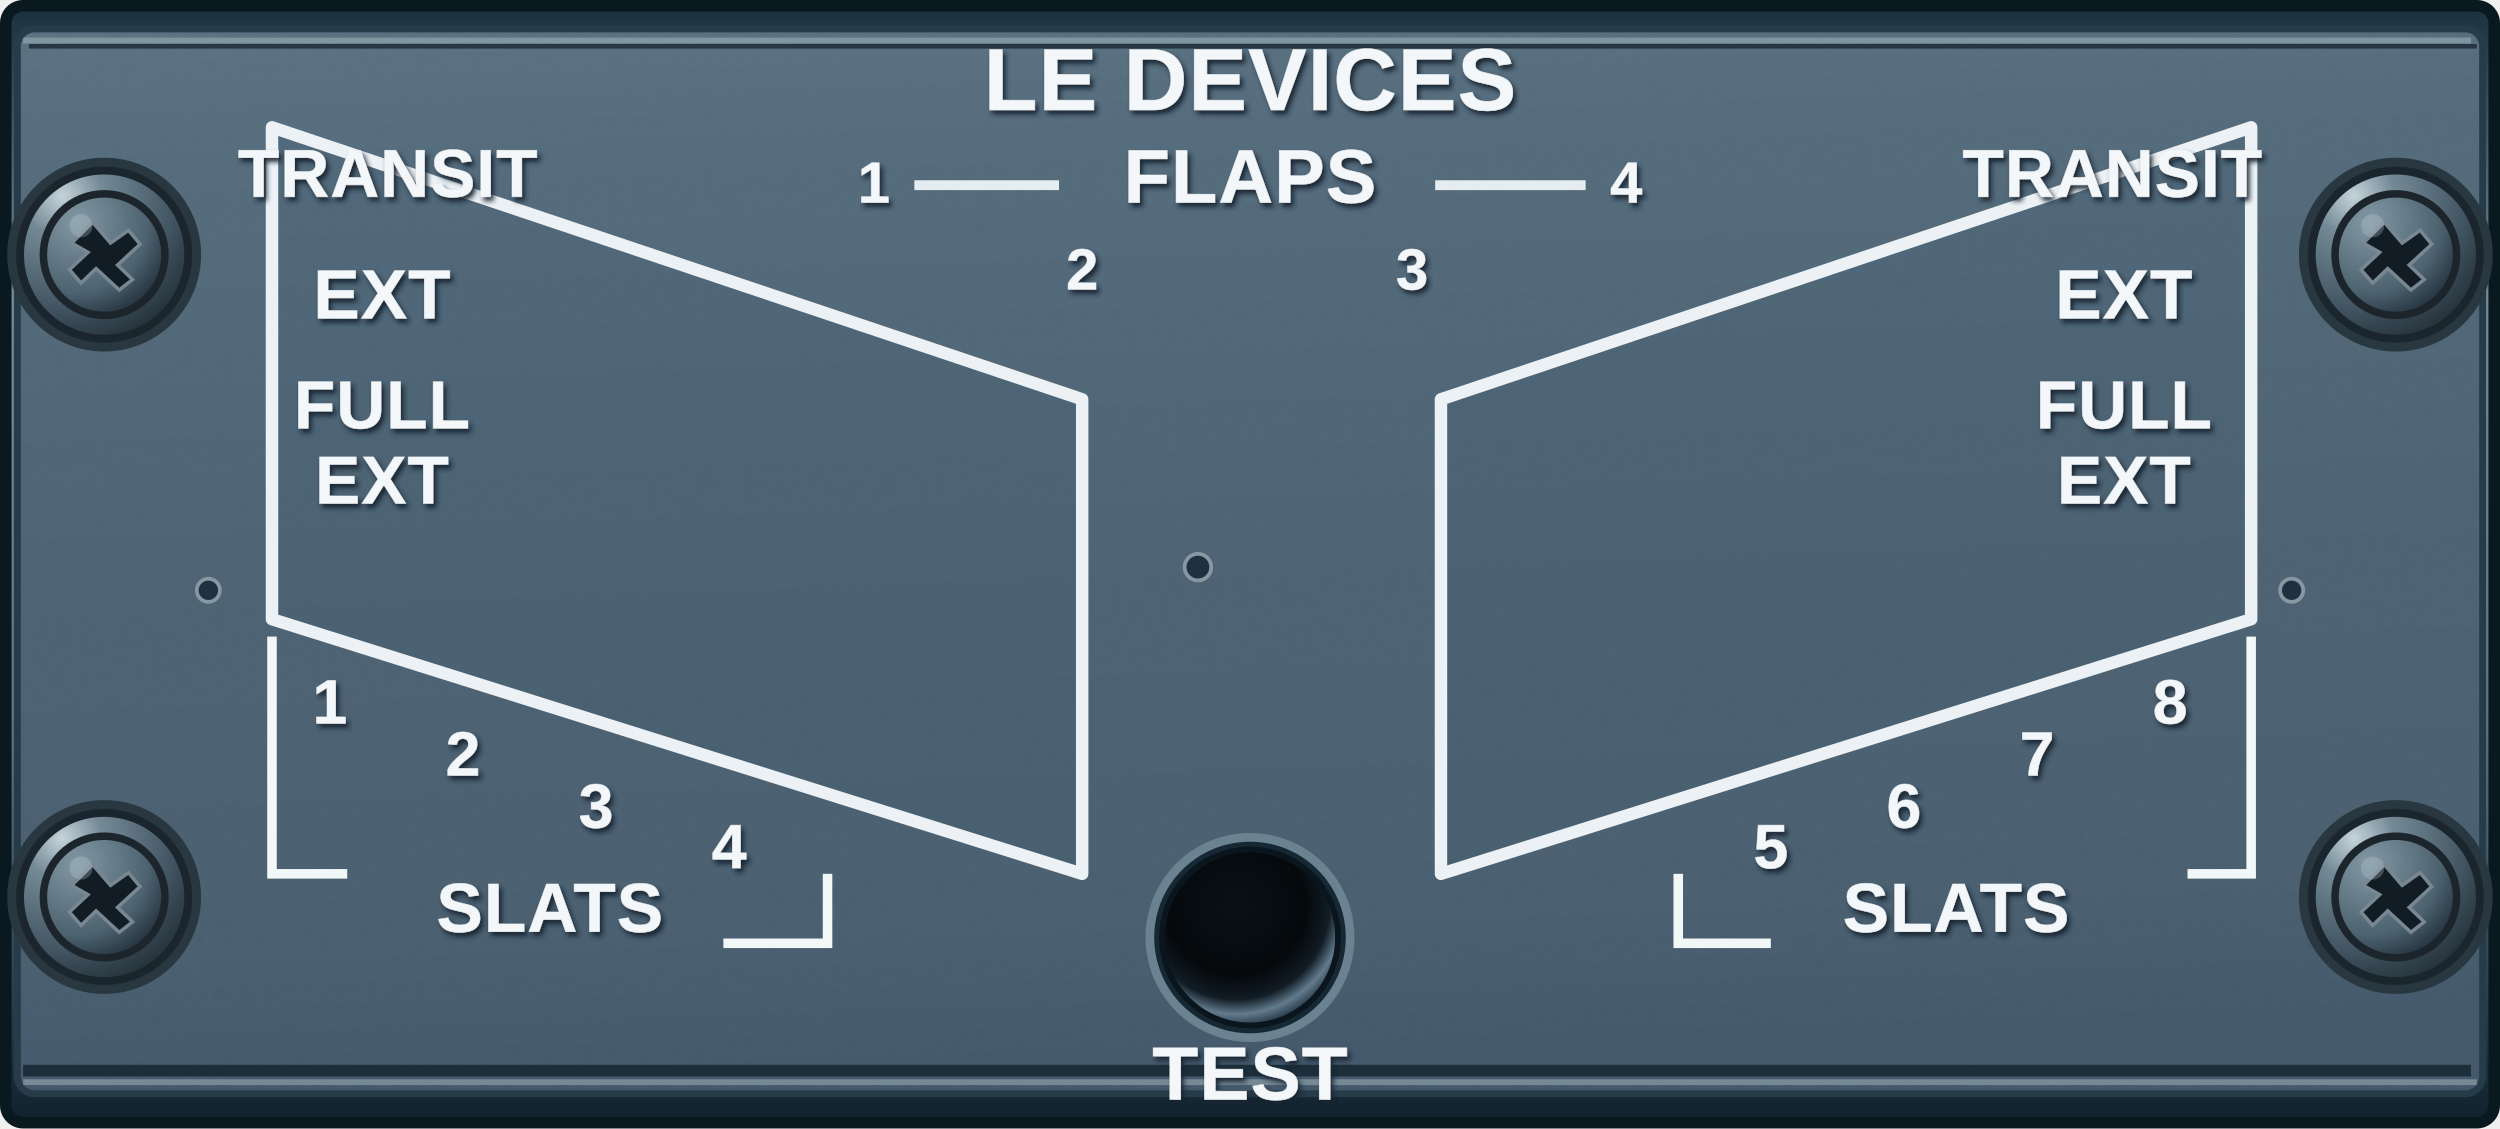
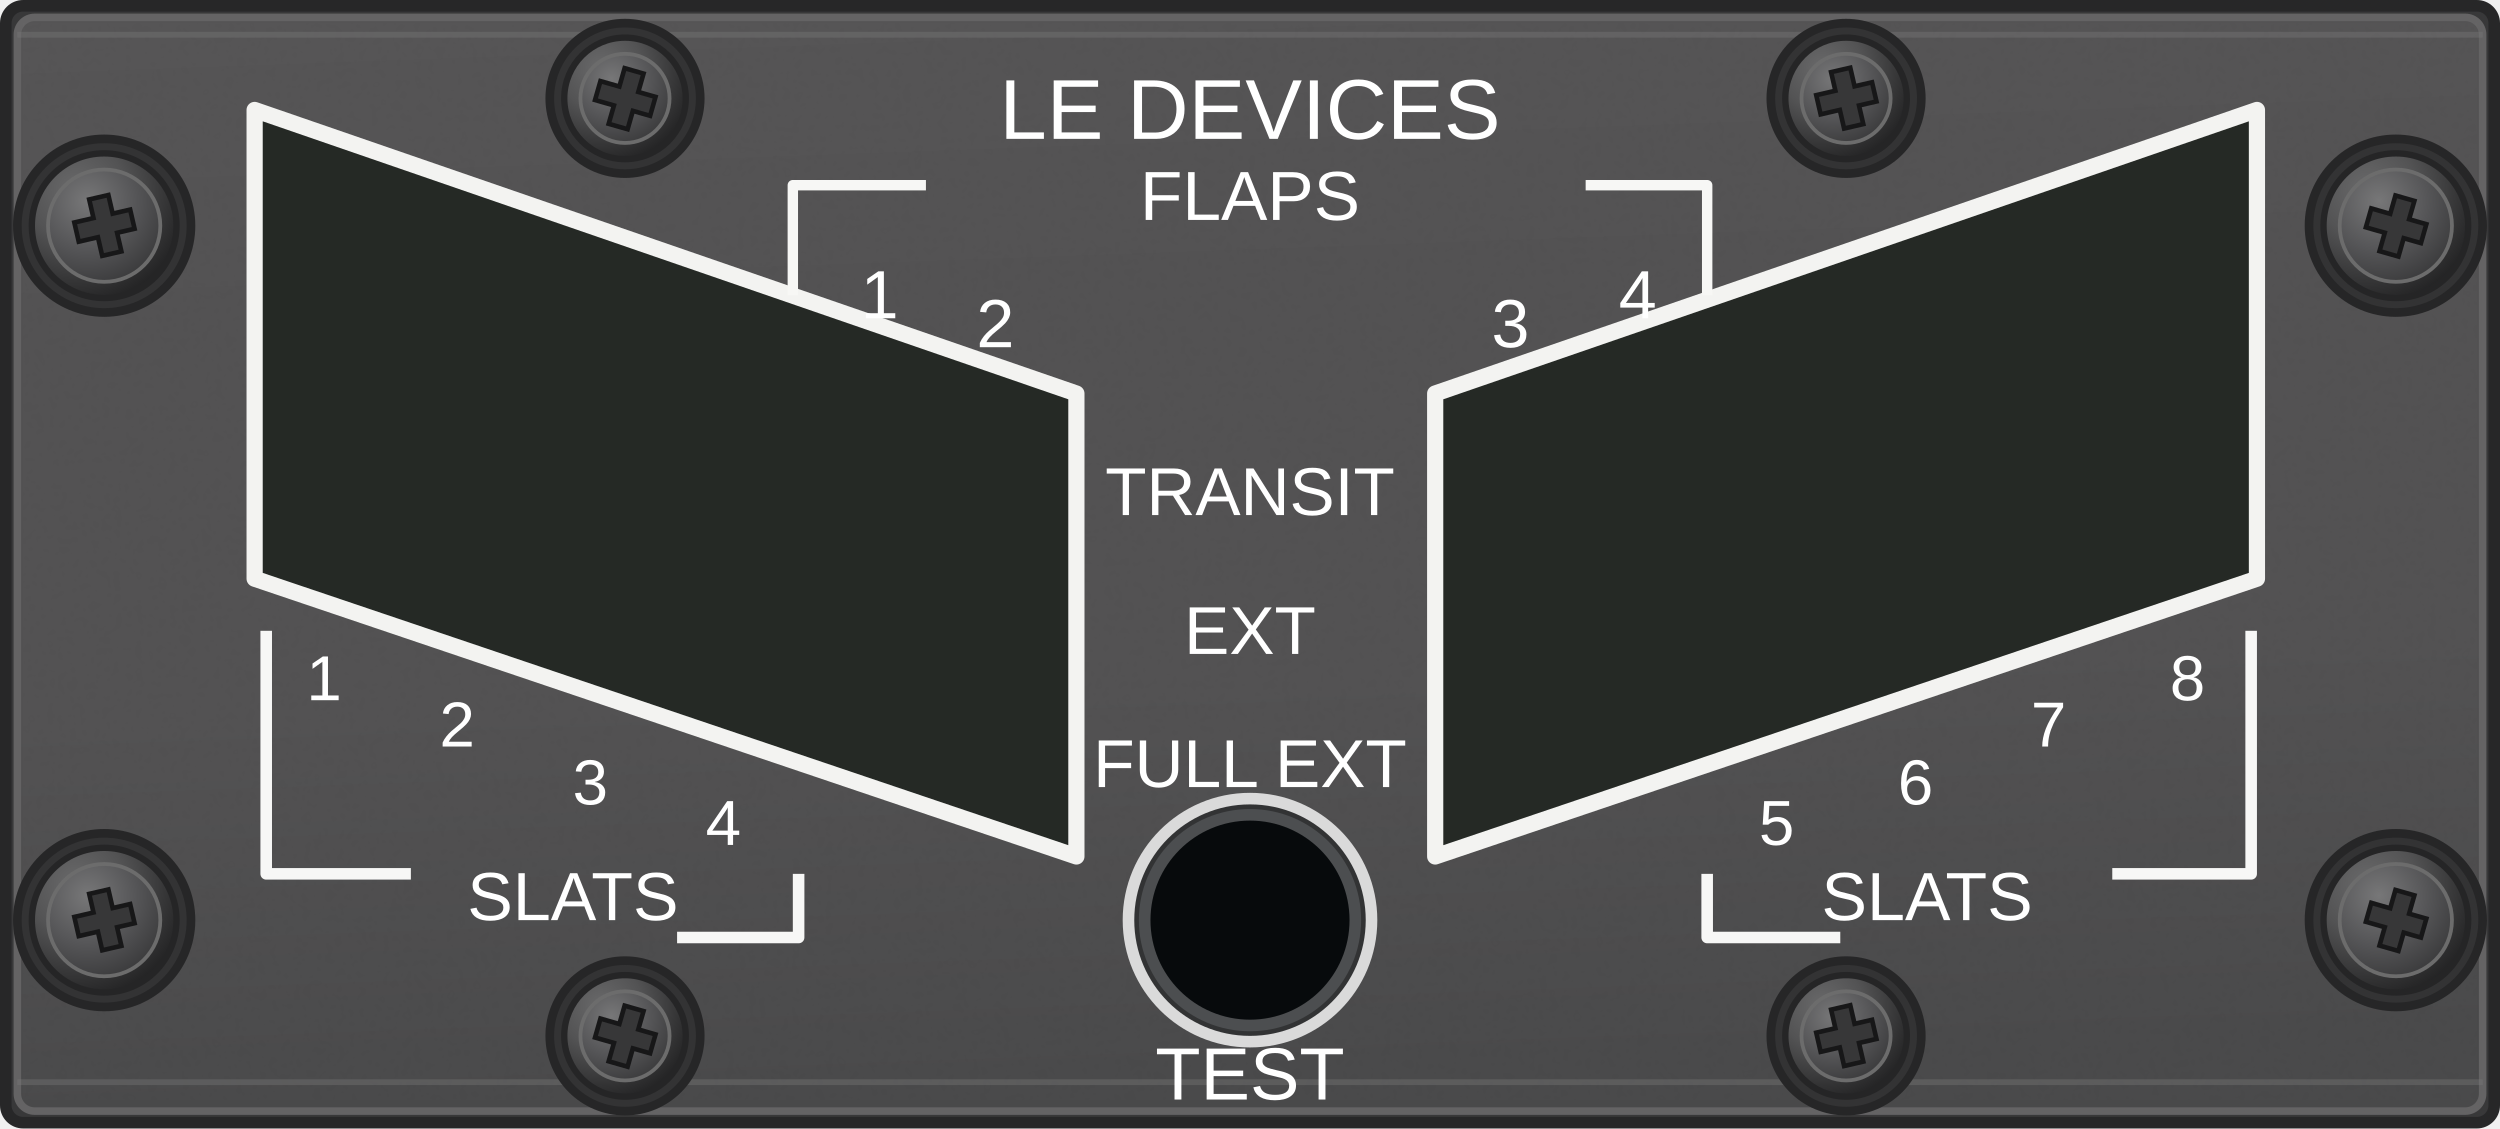
- <svg xmlns="http://www.w3.org/2000/svg" viewBox="0 0 432 195" role="img" aria-label="737 Classic LE DEVICES photo-faithful blue-grey metal panel with painted legends and mechanical recessed-test socket">
+ <svg xmlns="http://www.w3.org/2000/svg" viewBox="0 0 432 195" width="432" height="195" role="img" aria-label="LE DEVICES annunciator charcoal grey material and exact cockpit-style legends; lamp apertures separate">
  <defs>
-     <linearGradient id="plate" x1="0" y1="0" x2=".08" y2="1">
-       <stop stop-color="#5b7283" />
-       <stop offset=".13" stop-color="#556c7d" />
-       <stop offset=".5" stop-color="#4e6475" />
-       <stop offset=".87" stop-color="#4a6071" />
-       <stop offset="1" stop-color="#44596b" />
+     <linearGradient id="plate" x1="0" y1="0" x2="0.08" y2="1">
+       <stop offset="0" stop-color="#555455" />
+       <stop offset=".30" stop-color="#525152" />
+       <stop offset=".64" stop-color="#525152" />
+       <stop offset="1" stop-color="#49494a" />
    </linearGradient>
-     <linearGradient id="bevel" x1="0" y1="0" x2="0" y2="1">
-       <stop stop-color="#1c313e" />
-       <stop offset=".26" stop-color="#778a95" />
-       <stop offset=".64" stop-color="#5f7281" />
-       <stop offset=".9" stop-color="#283b49" />
-       <stop offset="1" stop-color="#10222d" />
-     </linearGradient>
-     <radialGradient id="steel" cx=".25" cy=".15" r=".96">
-       <stop stop-color="#c6d4da" />
-       <stop offset=".25" stop-color="#738a96" />
-       <stop offset=".7" stop-color="#415461" />
-       <stop offset="1" stop-color="#202c33" />
+     <radialGradient id="screwRim" cx=".3" cy=".25" r=".8">
+       <stop stop-color="#69696a" />
+       <stop offset=".43" stop-color="#535354" />
+       <stop offset=".78" stop-color="#363637" />
+       <stop offset="1" stop-color="#242425" />
    </radialGradient>
-     <radialGradient id="screwFace" cx=".28" cy=".23" r=".9">
-       <stop stop-color="#8298a4" />
-       <stop offset=".65" stop-color="#4c626f" />
-       <stop offset="1" stop-color="#1a2732" />
+     <radialGradient id="screwInner" cx=".35" cy=".28" r=".95">
+       <stop stop-color="#777778" />
+       <stop offset=".45" stop-color="#565658" />
+       <stop offset="1" stop-color="#2d2d2e" />
    </radialGradient>
-     <radialGradient id="socket" cx=".42" cy=".32" r=".7">
-       <stop stop-color="#091117" />
-       <stop offset=".57" stop-color="#05090c" />
-       <stop offset=".76" stop-color="#111c25" />
-       <stop offset=".88" stop-color="#627b8d" />
-       <stop offset="1" stop-color="#1d303e" />
-     </radialGradient>
-     <filter id="typeShadow" x="-25%" y="-30%" width="150%" height="170%">
-       <feDropShadow dx=".5" dy=".7" stdDeviation=".5" flood-color="#14242e" flood-opacity=".95" />
-     </filter>
-     <filter id="microtexture" x="0" y="0" width="100%" height="100%">
-       <feTurbulence type="fractalNoise" baseFrequency=".6" numOctaves="2" seed="7" stitchTiles="stitch" result="noise" />
-       <feColorMatrix in="noise" type="saturate" values="0" result="mono" />
-       <feComponentTransfer in="mono">
-         <feFuncA type="linear" slope=".045" />
+     <filter id="surfacegrain" x="0" y="0" width="100%" height="100%">
+       <feTurbulence type="fractalNoise" baseFrequency=".52" numOctaves="2" seed="7" result="grain" />
+       <feColorMatrix in="grain" type="saturate" values="0" result="neutral" />
+       <feComponentTransfer in="neutral">
+         <feFuncA type="linear" slope=".075" />
      </feComponentTransfer>
    </filter>
  </defs>
-   <rect x="1" y="1" width="430" height="193" rx="3" fill="url(#bevel)" stroke="#0a1820" stroke-width="2" />
-   <rect x="3" y="5" width="426" height="184" rx="3" fill="url(#plate)" stroke="#273c49" stroke-width="1.2" />
-   <rect x="4" y="6" width="424" height="182" rx="2" filter="url(#microtexture)" opacity=".4" />
-   <path d="M4 7 H427 M4 187 H428" fill="none" stroke="#a8b9c0" stroke-width="1" opacity=".5" />
-   <path d="M5 8 H428" stroke="#263742" stroke-width=".8" />
-   <path d="M4 185 H427" stroke="#1b2e39" stroke-width="2" />
-   <g transform="translate(18 44)">
-     <circle r="16" fill="#202c33" stroke="#293840" stroke-width="1.5" />
-     <circle r="14.5" fill="url(#steel)" stroke="#1a252d" stroke-width="1.3" />
-     <circle r="10.5" fill="url(#screwFace)" stroke="#1d252c" stroke-width="1.3" />
-     <path d="M-5.6 -2 L-2 -5.6 L1.1 -2 L4.2 -4.2 L6.2 -1.8 L2.3 1.8 L4.9 4.3 L2.6 6.1 L-1.4 2.4 L-4 4.9 L-6 2.6 L-2.8 -.4 Z" fill="#121c24" stroke="#788792" stroke-width=".6" />
-     <circle cx="-4" cy="-5" r="2" fill="#bfd0d6" opacity=".28" />
+   <rect x="1" y="1" width="430" height="193" rx="3" fill="#383839" stroke="#272728" stroke-width="2" />
+   <rect x="3" y="3" width="426" height="189" rx="3" fill="url(#plate)" stroke="#646364" stroke-width="1.3" />
+   <rect x="4" y="4" width="424" height="186" fill="#828282" opacity=".12" filter="url(#surfacegrain)" />
+   <path d="M3 6 H429 M3 187 H429" stroke="#7a797a" stroke-width="1" opacity=".38" fill="none" />
+   <g transform="translate(18 39)">
+     <circle r="15" fill="#333334" stroke="#262627" stroke-width="1.5" />
+     <circle r="12.5" fill="url(#screwRim)" stroke="#252526" stroke-width="1.1" />
+     <circle r="9.7" fill="url(#screwInner)" stroke="#6c6c6c" stroke-width=".65" />
+     <path d="M-4.9 -1.7 L-1.5 -1.7 L-1.5 -5 H1.9 V-1.7 H5 V1.7 H1.9 V5 H-1.5 V1.7 H-4.9 Z" fill="#373738" stroke="#171718" stroke-width=".8" transform="rotate(-13)" />
  </g>
-   <g transform="translate(18 155)">
-     <circle r="16" fill="#202c33" stroke="#293840" stroke-width="1.5" />
-     <circle r="14.5" fill="url(#steel)" stroke="#1a252d" stroke-width="1.3" />
-     <circle r="10.5" fill="url(#screwFace)" stroke="#1d252c" stroke-width="1.3" />
-     <path d="M-5.6 -2 L-2 -5.6 L1.1 -2 L4.2 -4.2 L6.2 -1.8 L2.3 1.8 L4.9 4.3 L2.6 6.1 L-1.4 2.4 L-4 4.9 L-6 2.6 L-2.8 -.4 Z" fill="#121c24" stroke="#788792" stroke-width=".6" />
-     <circle cx="-4" cy="-5" r="2" fill="#bfd0d6" opacity=".28" />
+   <g transform="translate(108 17)">
+     <circle r="13" fill="#333334" stroke="#262627" stroke-width="1.5" />
+     <circle r="10.5" fill="url(#screwRim)" stroke="#252526" stroke-width="1.1" />
+     <circle r="7.7" fill="url(#screwInner)" stroke="#6c6c6c" stroke-width=".65" />
+     <path d="M-4.9 -1.7 L-1.5 -1.7 L-1.5 -5 H1.9 V-1.7 H5 V1.7 H1.9 V5 H-1.5 V1.7 H-4.9 Z" fill="#373738" stroke="#171718" stroke-width=".8" transform="rotate(16)" />
  </g>
-   <g transform="translate(414 44)">
-     <circle r="16" fill="#202c33" stroke="#293840" stroke-width="1.5" />
-     <circle r="14.5" fill="url(#steel)" stroke="#1a252d" stroke-width="1.3" />
-     <circle r="10.5" fill="url(#screwFace)" stroke="#1d252c" stroke-width="1.3" />
-     <path d="M-5.6 -2 L-2 -5.6 L1.1 -2 L4.2 -4.2 L6.2 -1.8 L2.3 1.8 L4.9 4.3 L2.6 6.1 L-1.4 2.4 L-4 4.9 L-6 2.6 L-2.8 -.4 Z" fill="#121c24" stroke="#788792" stroke-width=".6" />
-     <circle cx="-4" cy="-5" r="2" fill="#bfd0d6" opacity=".28" />
+   <g transform="translate(319 17)">
+     <circle r="13" fill="#333334" stroke="#262627" stroke-width="1.5" />
+     <circle r="10.5" fill="url(#screwRim)" stroke="#252526" stroke-width="1.1" />
+     <circle r="7.7" fill="url(#screwInner)" stroke="#6c6c6c" stroke-width=".65" />
+     <path d="M-4.9 -1.7 L-1.5 -1.7 L-1.5 -5 H1.9 V-1.7 H5 V1.7 H1.9 V5 H-1.5 V1.7 H-4.9 Z" fill="#373738" stroke="#171718" stroke-width=".8" transform="rotate(-13)" />
  </g>
-   <g transform="translate(414 155)">
-     <circle r="16" fill="#202c33" stroke="#293840" stroke-width="1.5" />
-     <circle r="14.5" fill="url(#steel)" stroke="#1a252d" stroke-width="1.3" />
-     <circle r="10.5" fill="url(#screwFace)" stroke="#1d252c" stroke-width="1.3" />
-     <path d="M-5.6 -2 L-2 -5.6 L1.1 -2 L4.2 -4.2 L6.2 -1.8 L2.3 1.8 L4.9 4.3 L2.6 6.1 L-1.4 2.4 L-4 4.9 L-6 2.6 L-2.8 -.4 Z" fill="#121c24" stroke="#788792" stroke-width=".6" />
-     <circle cx="-4" cy="-5" r="2" fill="#bfd0d6" opacity=".28" />
+   <g transform="translate(414 39)">
+     <circle r="15" fill="#333334" stroke="#262627" stroke-width="1.5" />
+     <circle r="12.5" fill="url(#screwRim)" stroke="#252526" stroke-width="1.1" />
+     <circle r="9.7" fill="url(#screwInner)" stroke="#6c6c6c" stroke-width=".65" />
+     <path d="M-4.9 -1.7 L-1.5 -1.7 L-1.5 -5 H1.9 V-1.7 H5 V1.7 H1.9 V5 H-1.5 V1.7 H-4.9 Z" fill="#373738" stroke="#171718" stroke-width=".8" transform="rotate(16)" />
  </g>
-   <g fill="#1e3140" stroke="#8798a2" stroke-width=".65">
-     <circle cx="207" cy="98" r="2.3" />
-     <circle cx="36" cy="102" r="2" />
-     <circle cx="396" cy="102" r="2" />
+   <g transform="translate(18 159)">
+     <circle r="15" fill="#333334" stroke="#262627" stroke-width="1.5" />
+     <circle r="12.5" fill="url(#screwRim)" stroke="#252526" stroke-width="1.1" />
+     <circle r="9.7" fill="url(#screwInner)" stroke="#6c6c6c" stroke-width=".65" />
+     <path d="M-4.9 -1.7 L-1.5 -1.7 L-1.5 -5 H1.9 V-1.7 H5 V1.7 H1.9 V5 H-1.5 V1.7 H-4.9 Z" fill="#373738" stroke="#171718" stroke-width=".8" transform="rotate(-13)" />
  </g>
-   <path d="M47 22 L187 69 L187 151 L47 107 Z" fill="#42596c" fill-opacity=".18" stroke="#ebf1f4" stroke-width="2.15" stroke-linejoin="round" />
-   <path d="M249 69 L389 22 L389 107 L249 151 Z" fill="#42596c" fill-opacity=".18" stroke="#ebf1f4" stroke-width="2.15" stroke-linejoin="round" />
-   <text x="216" y="19" text-anchor="middle" font-family="Arial,Helvetica,sans-serif" font-weight="600" font-size="15.2" letter-spacing=".18" fill="#f4f7f9" stroke="#dce1e4" stroke-width=".1" paint-order="stroke" filter="url(#typeShadow)">LE DEVICES</text>
-   <text x="216" y="35" text-anchor="middle" font-family="Arial,Helvetica,sans-serif" font-weight="600" font-size="13.1" letter-spacing=".18" fill="#f4f7f9" stroke="#dce1e4" stroke-width=".1" paint-order="stroke" filter="url(#typeShadow)">FLAPS</text>
-   <g stroke="#e6edf0" stroke-width="1.7">
-     <path d="M158 32 H183 M248 32 H274" />
+   <g transform="translate(108 179)">
+     <circle r="13" fill="#333334" stroke="#262627" stroke-width="1.5" />
+     <circle r="10.5" fill="url(#screwRim)" stroke="#252526" stroke-width="1.1" />
+     <circle r="7.7" fill="url(#screwInner)" stroke="#6c6c6c" stroke-width=".65" />
+     <path d="M-4.9 -1.7 L-1.5 -1.7 L-1.5 -5 H1.9 V-1.7 H5 V1.7 H1.9 V5 H-1.5 V1.7 H-4.9 Z" fill="#373738" stroke="#171718" stroke-width=".8" transform="rotate(16)" />
  </g>
-   <text x="151" y="35" text-anchor="middle" font-family="Arial,Helvetica,sans-serif" font-weight="600" font-size="10" letter-spacing=".18" fill="#f4f7f9" stroke="#dce1e4" stroke-width=".1" paint-order="stroke" filter="url(#typeShadow)">1</text>
-   <text x="187" y="50" text-anchor="middle" font-family="Arial,Helvetica,sans-serif" font-weight="600" font-size="10" letter-spacing=".18" fill="#f4f7f9" stroke="#dce1e4" stroke-width=".1" paint-order="stroke" filter="url(#typeShadow)">2</text>
-   <text x="244" y="50" text-anchor="middle" font-family="Arial,Helvetica,sans-serif" font-weight="600" font-size="10" letter-spacing=".18" fill="#f4f7f9" stroke="#dce1e4" stroke-width=".1" paint-order="stroke" filter="url(#typeShadow)">3</text>
-   <text x="281" y="35" text-anchor="middle" font-family="Arial,Helvetica,sans-serif" font-weight="600" font-size="10" letter-spacing=".18" fill="#f4f7f9" stroke="#dce1e4" stroke-width=".1" paint-order="stroke" filter="url(#typeShadow)">4</text>
-   <text x="67" y="34" text-anchor="middle" font-family="Arial,Helvetica,sans-serif" font-weight="600" font-size="11.7" letter-spacing=".18" fill="#f4f7f9" stroke="#dce1e4" stroke-width=".1" paint-order="stroke" filter="url(#typeShadow)">TRANSIT</text>
-   <text x="365" y="34" text-anchor="middle" font-family="Arial,Helvetica,sans-serif" font-weight="600" font-size="11.7" letter-spacing=".18" fill="#f4f7f9" stroke="#dce1e4" stroke-width=".1" paint-order="stroke" filter="url(#typeShadow)">TRANSIT</text>
-   <text x="66" y="55" text-anchor="middle" font-family="Arial,Helvetica,sans-serif" font-weight="600" font-size="12" letter-spacing=".18" fill="#f4f7f9" stroke="#dce1e4" stroke-width=".1" paint-order="stroke" filter="url(#typeShadow)">EXT</text>
-   <text x="367" y="55" text-anchor="middle" font-family="Arial,Helvetica,sans-serif" font-weight="600" font-size="12" letter-spacing=".18" fill="#f4f7f9" stroke="#dce1e4" stroke-width=".1" paint-order="stroke" filter="url(#typeShadow)">EXT</text>
-   <text x="66" y="74" text-anchor="middle" font-family="Arial,Helvetica,sans-serif" font-weight="600" font-size="11.7" letter-spacing=".18" fill="#f4f7f9" stroke="#dce1e4" stroke-width=".1" paint-order="stroke" filter="url(#typeShadow)">FULL</text>
-   <text x="367" y="74" text-anchor="middle" font-family="Arial,Helvetica,sans-serif" font-weight="600" font-size="11.7" letter-spacing=".18" fill="#f4f7f9" stroke="#dce1e4" stroke-width=".1" paint-order="stroke" filter="url(#typeShadow)">FULL</text>
-   <text x="66" y="87" text-anchor="middle" font-family="Arial,Helvetica,sans-serif" font-weight="600" font-size="11.7" letter-spacing=".18" fill="#f4f7f9" stroke="#dce1e4" stroke-width=".1" paint-order="stroke" filter="url(#typeShadow)">EXT</text>
-   <text x="367" y="87" text-anchor="middle" font-family="Arial,Helvetica,sans-serif" font-weight="600" font-size="11.7" letter-spacing=".18" fill="#f4f7f9" stroke="#dce1e4" stroke-width=".1" paint-order="stroke" filter="url(#typeShadow)">EXT</text>
-   <text x="57" y="125" text-anchor="middle" font-family="Arial,Helvetica,sans-serif" font-weight="600" font-size="10.8" letter-spacing=".18" fill="#f4f7f9" stroke="#dce1e4" stroke-width=".1" paint-order="stroke" filter="url(#typeShadow)">1</text>
-   <text x="80" y="134" text-anchor="middle" font-family="Arial,Helvetica,sans-serif" font-weight="600" font-size="10.8" letter-spacing=".18" fill="#f4f7f9" stroke="#dce1e4" stroke-width=".1" paint-order="stroke" filter="url(#typeShadow)">2</text>
-   <text x="103" y="143" text-anchor="middle" font-family="Arial,Helvetica,sans-serif" font-weight="600" font-size="10.8" letter-spacing=".18" fill="#f4f7f9" stroke="#dce1e4" stroke-width=".1" paint-order="stroke" filter="url(#typeShadow)">3</text>
-   <text x="126" y="150" text-anchor="middle" font-family="Arial,Helvetica,sans-serif" font-weight="600" font-size="10.8" letter-spacing=".18" fill="#f4f7f9" stroke="#dce1e4" stroke-width=".1" paint-order="stroke" filter="url(#typeShadow)">4</text>
-   <text x="306" y="150" text-anchor="middle" font-family="Arial,Helvetica,sans-serif" font-weight="600" font-size="10.8" letter-spacing=".18" fill="#f4f7f9" stroke="#dce1e4" stroke-width=".1" paint-order="stroke" filter="url(#typeShadow)">5</text>
-   <text x="329" y="143" text-anchor="middle" font-family="Arial,Helvetica,sans-serif" font-weight="600" font-size="10.8" letter-spacing=".18" fill="#f4f7f9" stroke="#dce1e4" stroke-width=".1" paint-order="stroke" filter="url(#typeShadow)">6</text>
-   <text x="352" y="134" text-anchor="middle" font-family="Arial,Helvetica,sans-serif" font-weight="600" font-size="10.8" letter-spacing=".18" fill="#f4f7f9" stroke="#dce1e4" stroke-width=".1" paint-order="stroke" filter="url(#typeShadow)">7</text>
-   <text x="375" y="125" text-anchor="middle" font-family="Arial,Helvetica,sans-serif" font-weight="600" font-size="10.8" letter-spacing=".18" fill="#f4f7f9" stroke="#dce1e4" stroke-width=".1" paint-order="stroke" filter="url(#typeShadow)">8</text>
-   <g fill="none" stroke="#f2f7f7" stroke-width="1.65">
-     <path d="M47 110 V151 H60" />
-     <path d="M143 151 V163 H125" />
-     <path d="M290 151 V163 H306" />
-     <path d="M378 151 H389 V110" />
+   <g transform="translate(319 179)">
+     <circle r="13" fill="#333334" stroke="#262627" stroke-width="1.5" />
+     <circle r="10.5" fill="url(#screwRim)" stroke="#252526" stroke-width="1.1" />
+     <circle r="7.7" fill="url(#screwInner)" stroke="#6c6c6c" stroke-width=".65" />
+     <path d="M-4.9 -1.7 L-1.5 -1.7 L-1.5 -5 H1.9 V-1.7 H5 V1.7 H1.9 V5 H-1.5 V1.7 H-4.9 Z" fill="#373738" stroke="#171718" stroke-width=".8" transform="rotate(-13)" />
  </g>
-   <text x="95" y="161" text-anchor="middle" font-family="Arial,Helvetica,sans-serif" font-weight="600" font-size="12" letter-spacing=".18" fill="#f4f7f9" stroke="#dce1e4" stroke-width=".1" paint-order="stroke" filter="url(#typeShadow)">SLATS</text>
-   <text x="338" y="161" text-anchor="middle" font-family="Arial,Helvetica,sans-serif" font-weight="600" font-size="12" letter-spacing=".18" fill="#f4f7f9" stroke="#dce1e4" stroke-width=".1" paint-order="stroke" filter="url(#typeShadow)">SLATS</text>
-   <circle cx="216" cy="162" r="17.3" fill="#162834" stroke="#6b8291" stroke-width="1.5" />
-   <circle cx="216" cy="162" r="15.2" fill="url(#socket)" stroke="#0a151d" stroke-width="1" />
-   <text x="216" y="190" text-anchor="middle" font-family="Arial,Helvetica,sans-serif" font-weight="600" font-size="13" letter-spacing=".18" fill="#f4f7f9" stroke="#dce1e4" stroke-width=".1" paint-order="stroke" filter="url(#typeShadow)">TEST</text>
+   <g transform="translate(414 159)">
+     <circle r="15" fill="#333334" stroke="#262627" stroke-width="1.5" />
+     <circle r="12.5" fill="url(#screwRim)" stroke="#252526" stroke-width="1.1" />
+     <circle r="9.7" fill="url(#screwInner)" stroke="#6c6c6c" stroke-width=".65" />
+     <path d="M-4.9 -1.7 L-1.5 -1.7 L-1.5 -5 H1.9 V-1.7 H5 V1.7 H1.9 V5 H-1.5 V1.7 H-4.9 Z" fill="#373738" stroke="#171718" stroke-width=".8" transform="rotate(16)" />
+   </g>
+   <path d="M44 19 L186 68 L186 148 L44 100 Z" fill="#252925" stroke="#f3f3f1" stroke-width="2.8" stroke-linejoin="round" />
+   <path d="M248 68 L390 19 L390 100 L248 148 Z" fill="#252925" stroke="#f3f3f1" stroke-width="2.8" stroke-linejoin="round" />
+   <text x="216" y="24" font-family="Arial,Helvetica,sans-serif" text-anchor="middle" font-size="14.7" fill="#fff" font-weight="500">LE DEVICES</text>
+   <text x="216" y="38" font-family="Arial,Helvetica,sans-serif" text-anchor="middle" font-size="12" fill="#fff" font-weight="500">FLAPS</text>
+   <g fill="none" stroke="#f7f7f5" stroke-width="1.8" stroke-linejoin="round">
+     <path d="M137 51 V32 H160 M274 32 H295 V51" />
+   </g>
+   <text x="152" y="55" font-family="Arial,Helvetica,sans-serif" text-anchor="middle" font-size="11.8" fill="#fff" font-weight="500">1</text>
+   <text x="172" y="60" font-family="Arial,Helvetica,sans-serif" text-anchor="middle" font-size="11.8" fill="#fff" font-weight="500">2</text>
+   <text x="261" y="60" font-family="Arial,Helvetica,sans-serif" text-anchor="middle" font-size="11.8" fill="#fff" font-weight="500">3</text>
+   <text x="283" y="55" font-family="Arial,Helvetica,sans-serif" text-anchor="middle" font-size="11.8" fill="#fff" font-weight="500">4</text>
+   <text x="216" y="89" font-family="Arial,Helvetica,sans-serif" text-anchor="middle" font-size="11.7" fill="#fff" font-weight="500">TRANSIT</text>
+   <text x="216" y="113" font-family="Arial,Helvetica,sans-serif" text-anchor="middle" font-size="11.7" fill="#fff" font-weight="500">EXT</text>
+   <text x="216" y="136" font-family="Arial,Helvetica,sans-serif" text-anchor="middle" font-size="11.7" fill="#fff" font-weight="500">FULL EXT</text>
+   <text x="56" y="121" font-family="Arial,Helvetica,sans-serif" text-anchor="middle" font-size="11" fill="#fff" font-weight="500">1</text>
+   <text x="79" y="129" font-family="Arial,Helvetica,sans-serif" text-anchor="middle" font-size="11" fill="#fff" font-weight="500">2</text>
+   <text x="102" y="139" font-family="Arial,Helvetica,sans-serif" text-anchor="middle" font-size="11" fill="#fff" font-weight="500">3</text>
+   <text x="125" y="146" font-family="Arial,Helvetica,sans-serif" text-anchor="middle" font-size="11" fill="#fff" font-weight="500">4</text>
+   <text x="307" y="146" font-family="Arial,Helvetica,sans-serif" text-anchor="middle" font-size="11" fill="#fff" font-weight="500">5</text>
+   <text x="331" y="139" font-family="Arial,Helvetica,sans-serif" text-anchor="middle" font-size="11" fill="#fff" font-weight="500">6</text>
+   <text x="354" y="129" font-family="Arial,Helvetica,sans-serif" text-anchor="middle" font-size="11" fill="#fff" font-weight="500">7</text>
+   <text x="378" y="121" font-family="Arial,Helvetica,sans-serif" text-anchor="middle" font-size="11" fill="#fff" font-weight="500">8</text>
+   <g fill="none" stroke="#f7f7f6" stroke-width="2" stroke-linejoin="round">
+     <path d="M46 109 V151 H71" />
+     <path d="M138 151 V162 H117" />
+     <path d="M295 151 V162 H318" />
+     <path d="M365 151 H389 V109" />
+   </g>
+   <text x="99" y="159" font-family="Arial,Helvetica,sans-serif" text-anchor="middle" font-size="11.8" fill="#fff" font-weight="500">SLATS</text>
+   <text x="333" y="159" font-family="Arial,Helvetica,sans-serif" text-anchor="middle" font-size="11.8" fill="#fff" font-weight="500">SLATS</text>
+   <circle cx="216" cy="159" r="21" fill="#323334" stroke="#dadada" stroke-width="2.0" />
+   <circle cx="216" cy="159" r="18.2" fill="#070a0c" stroke="#4c4e50" stroke-width="2" />
+   <text x="216" y="190" font-family="Arial,Helvetica,sans-serif" text-anchor="middle" font-size="12.8" fill="#fff" font-weight="500">TEST</text>
</svg>
